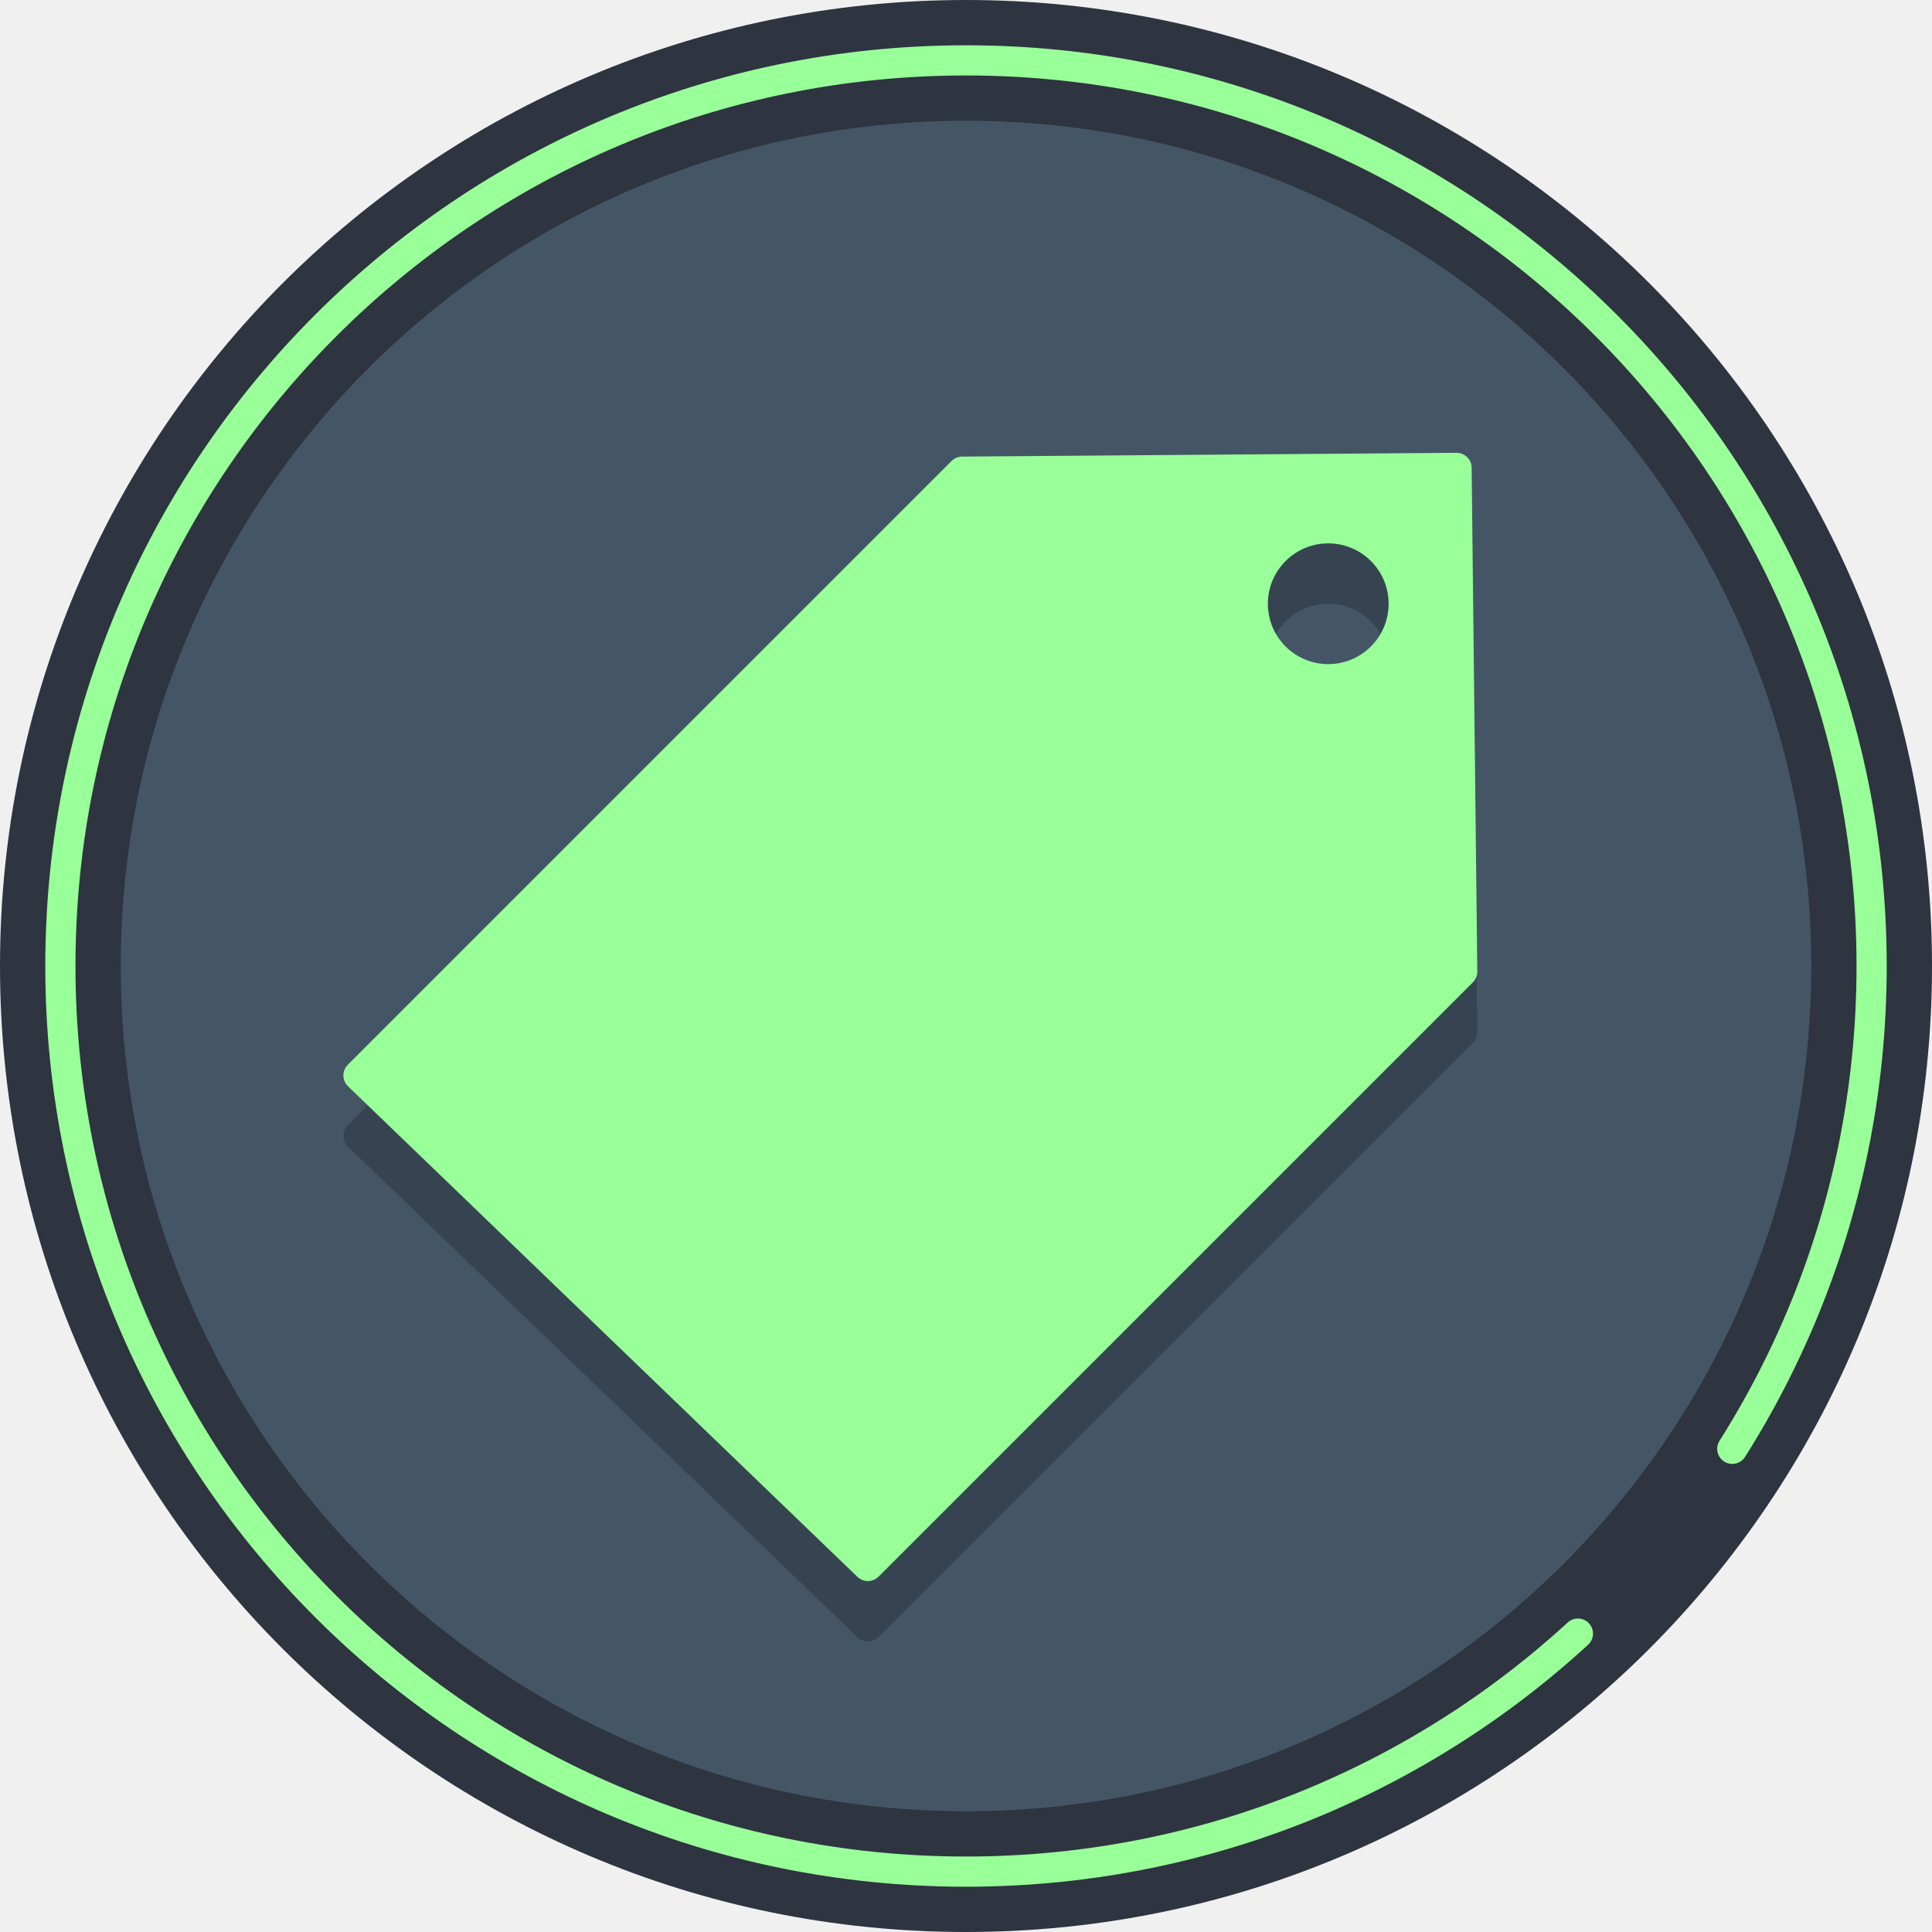
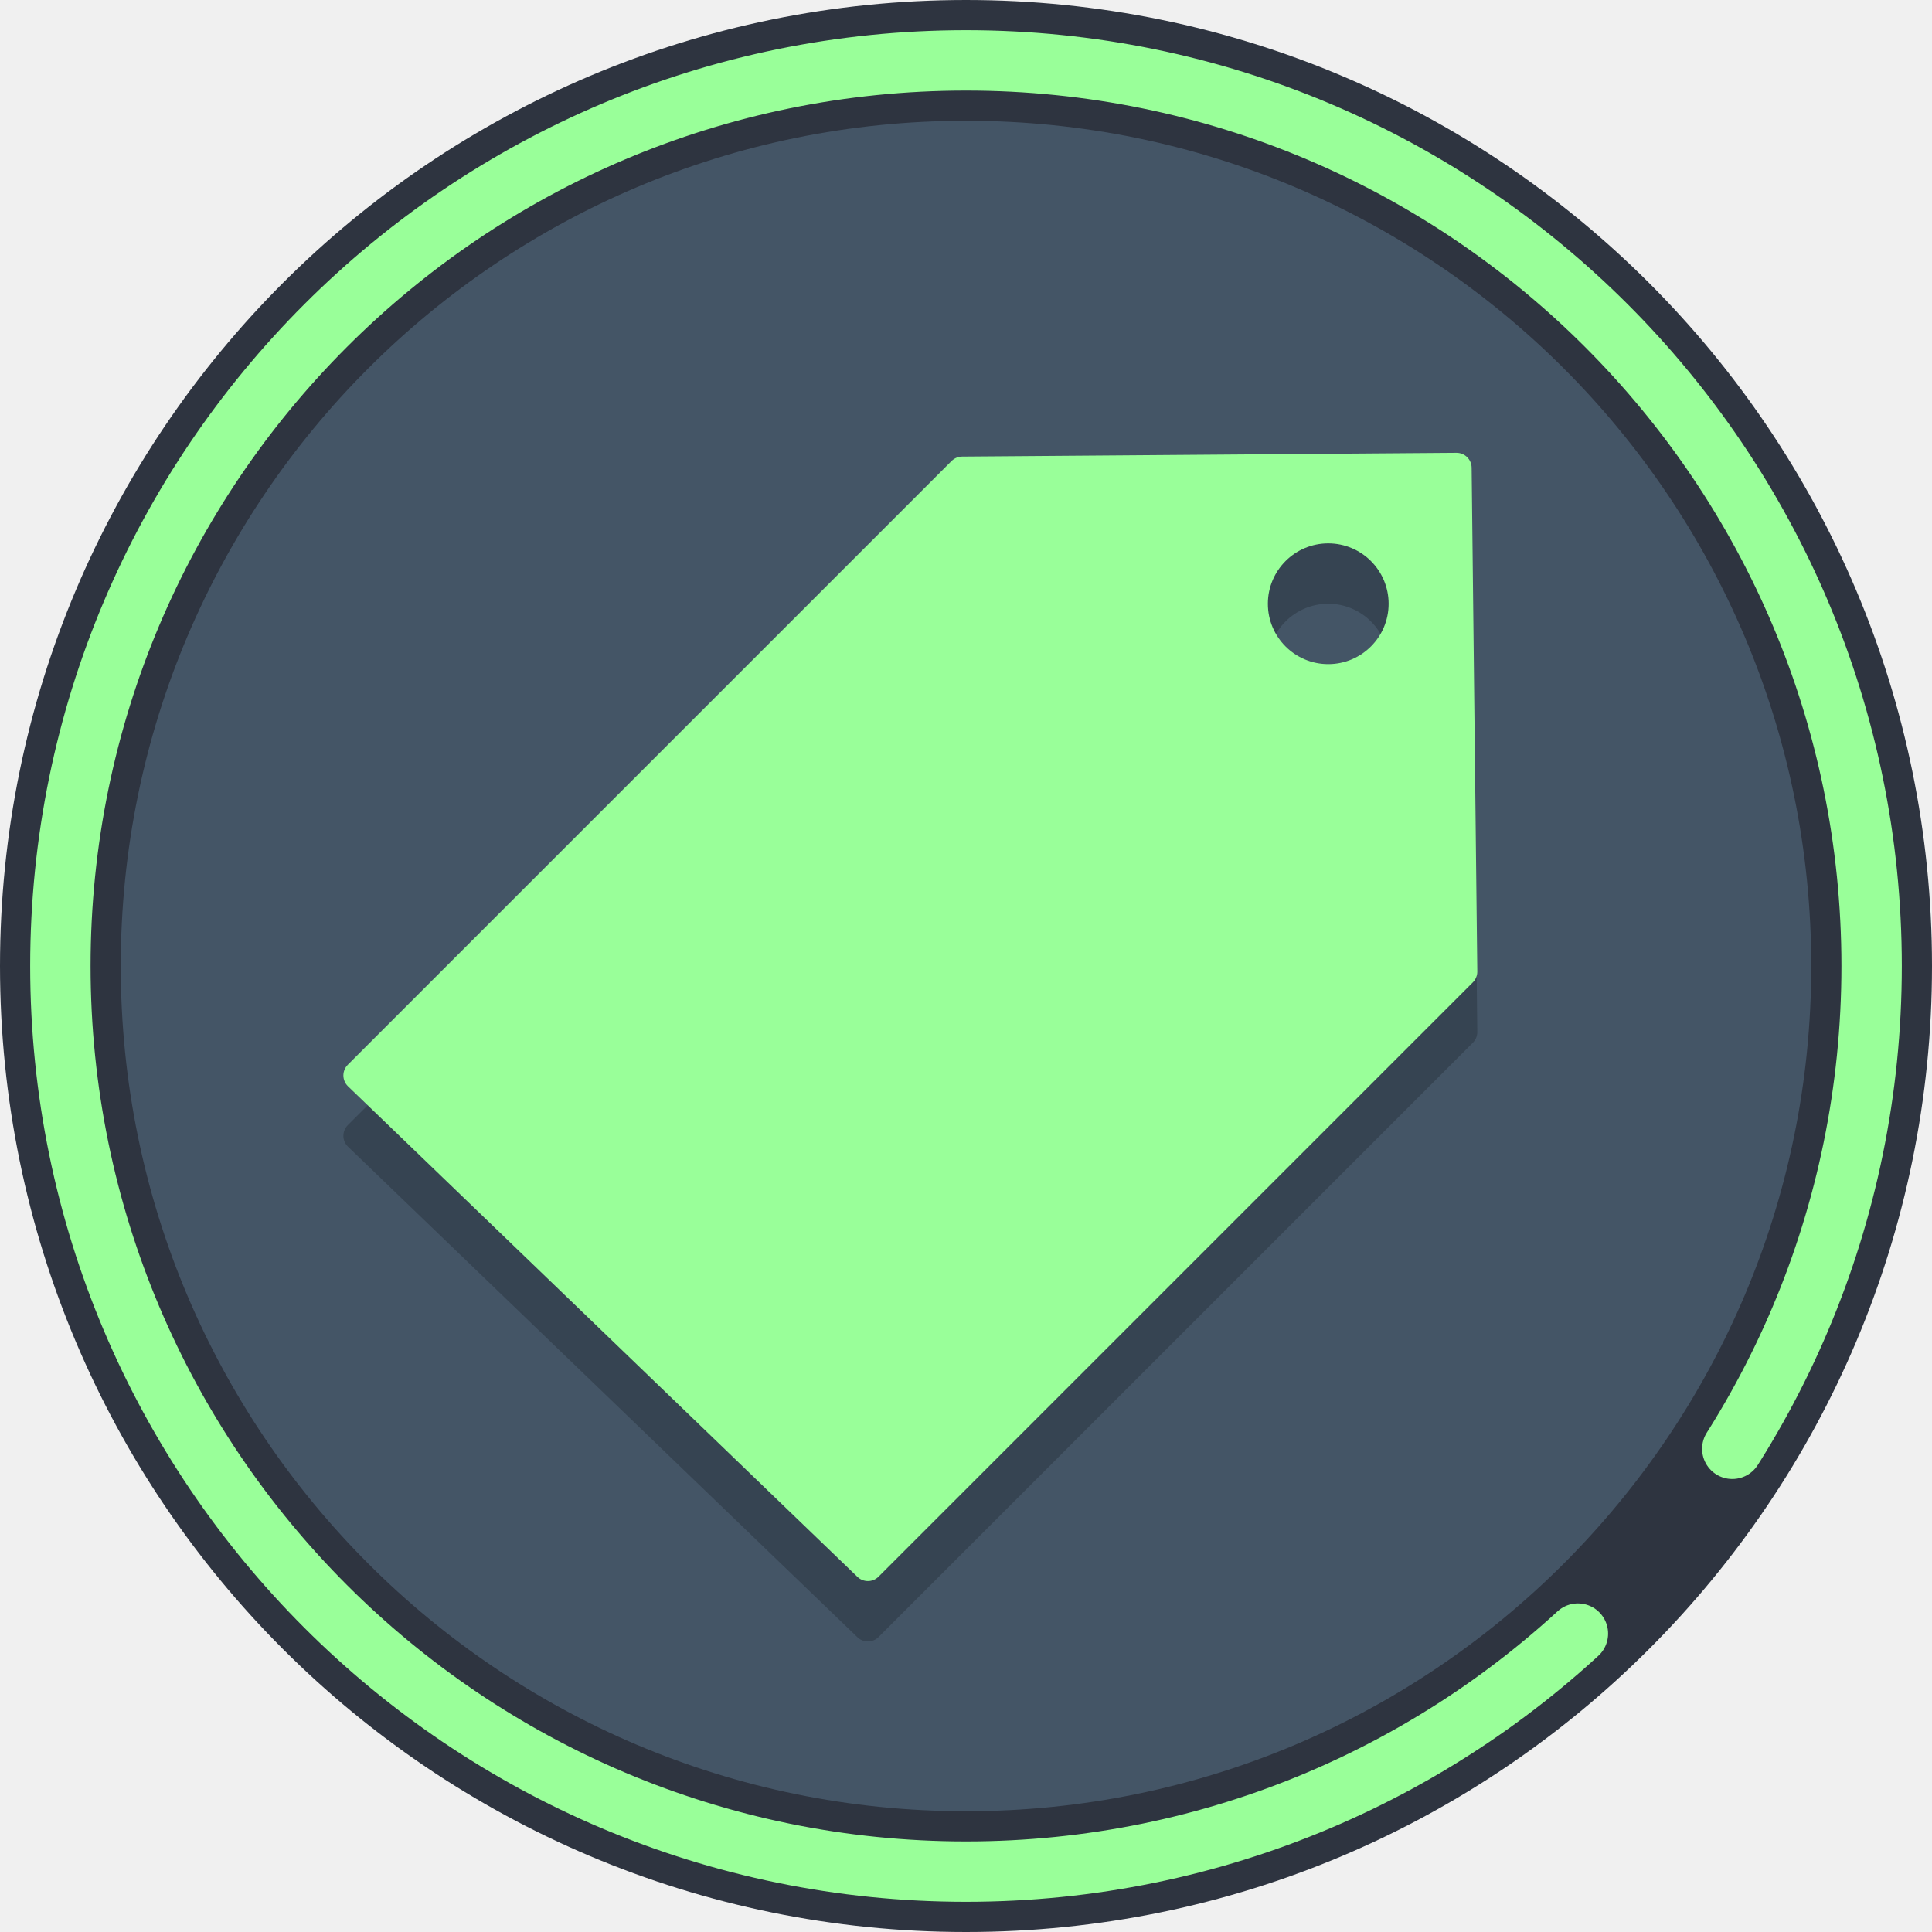
<svg xmlns="http://www.w3.org/2000/svg" xmlns:xlink="http://www.w3.org/1999/xlink" width="1024" height="1024" viewBox="0 0 1024 1024">
  <circle id="background" fill="#445566" cx="512" cy="512" r="480" stroke="#2e3440" stroke-width="64" />
-   <path fill="none" stroke="#99FF99" stroke-width="16" stroke-linecap="round" stroke-dasharray="2048, 128" stroke-dashoffset="1024" d="M 512 32 a 480 480 0 0 1 0 960 a 480 480 0 0 1 0 -960" />
+   <path fill="none" stroke="#99FF99" stroke-width="32" stroke-linecap="round" stroke-dasharray="2048, 128" stroke-dashoffset="1024" d="M 512 32 a 480 480 0 0 1 0 960 a 480 480 0 0 1 0 -960" />
  <g id="simbol">
    <defs>
      <mask id="paper-punch">
        <circle fill="#FFF" cx="512" cy="512" r="512" />
        <circle fill="#000" cx="704" cy="320" r="32" />
      </mask>
      <polygon id="tag" stroke-width="16" stroke-linejoin="round" points="772,248 510,250 190,570 460,830 775,515" mask="url(#paper-punch)" />
    </defs>
    <use xlink:href="#tag" stroke="#000" opacity="0.2" y="32" />
    <use xlink:href="#tag" fill="#99FF99" stroke="#99FF99" />
  </g>
</svg>
